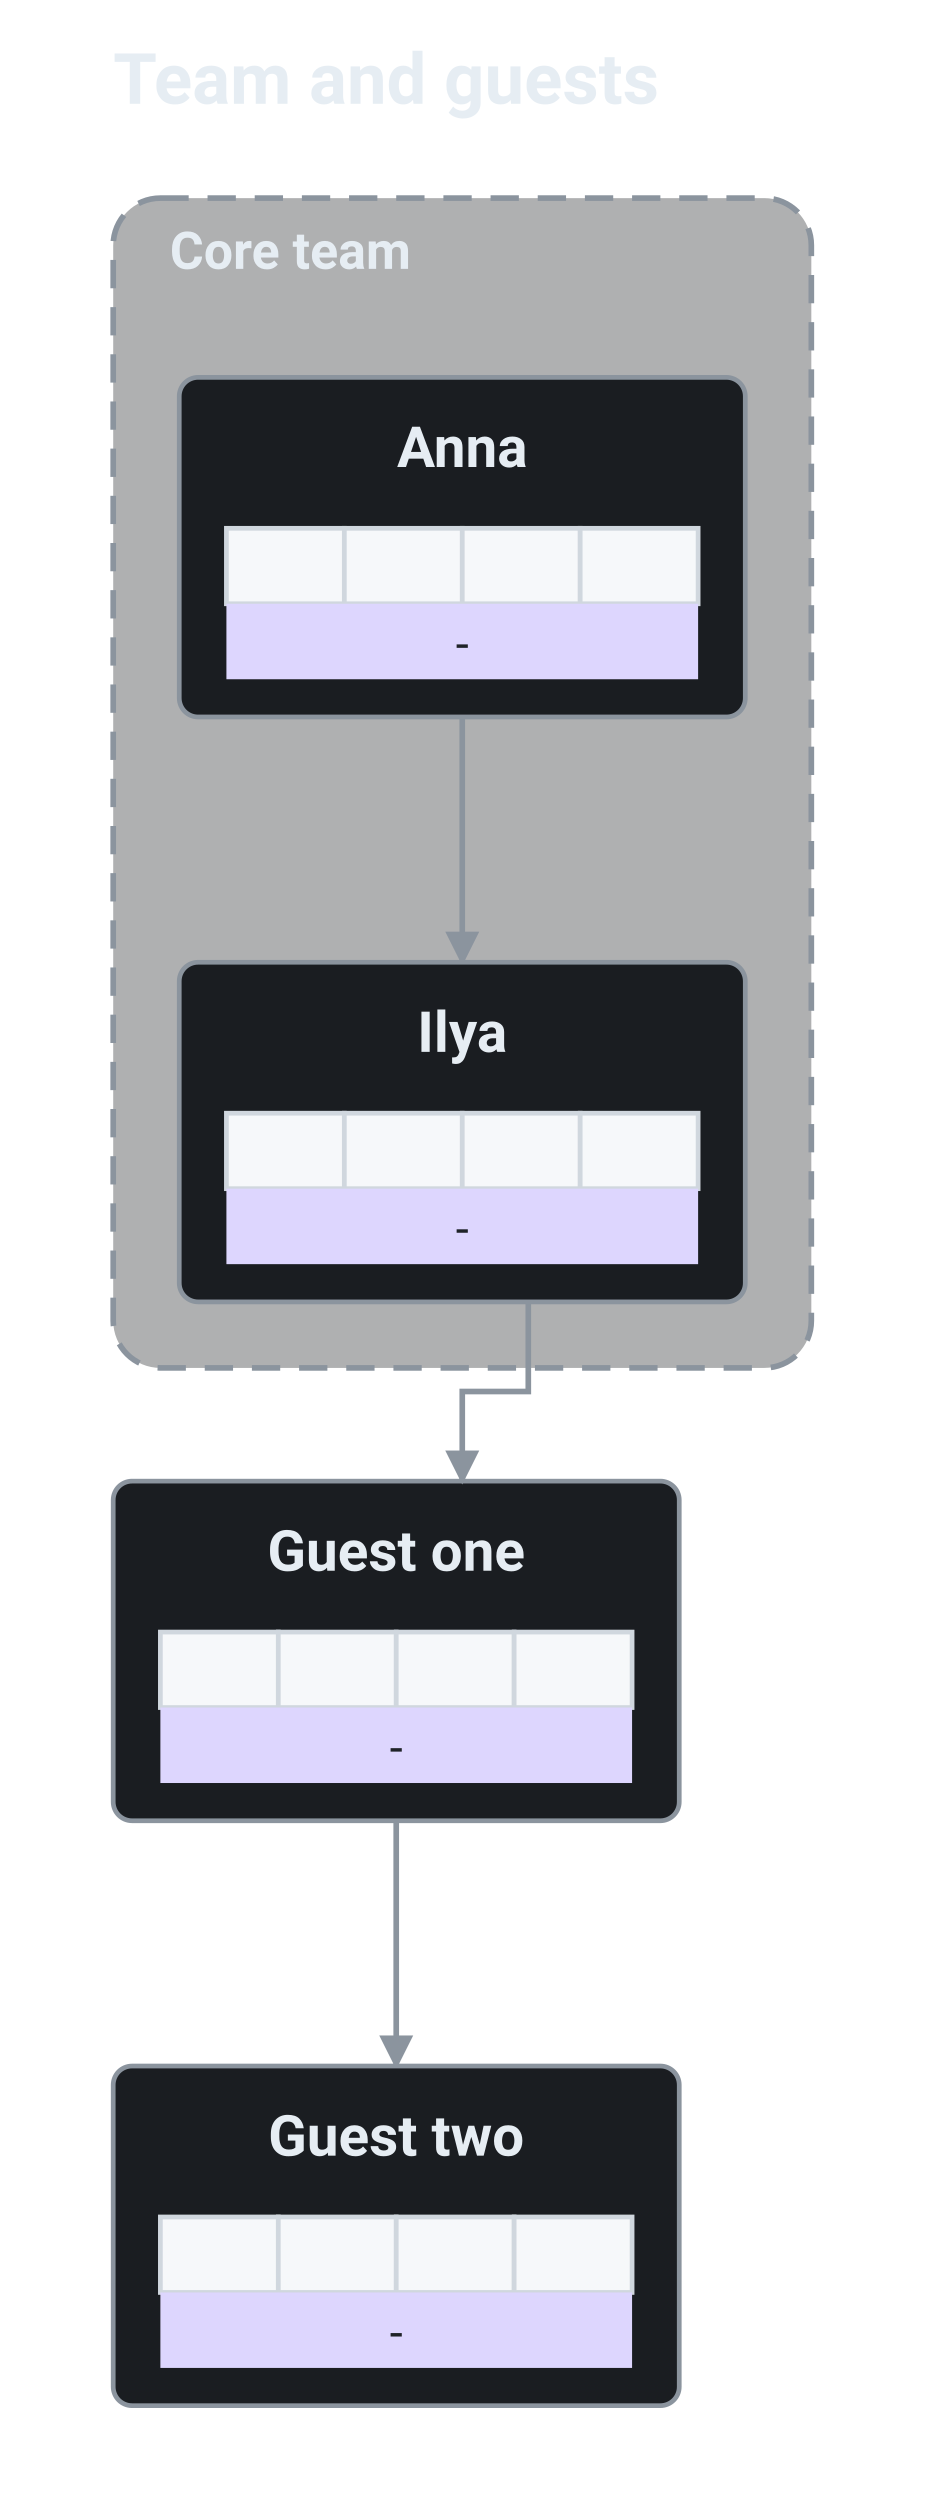
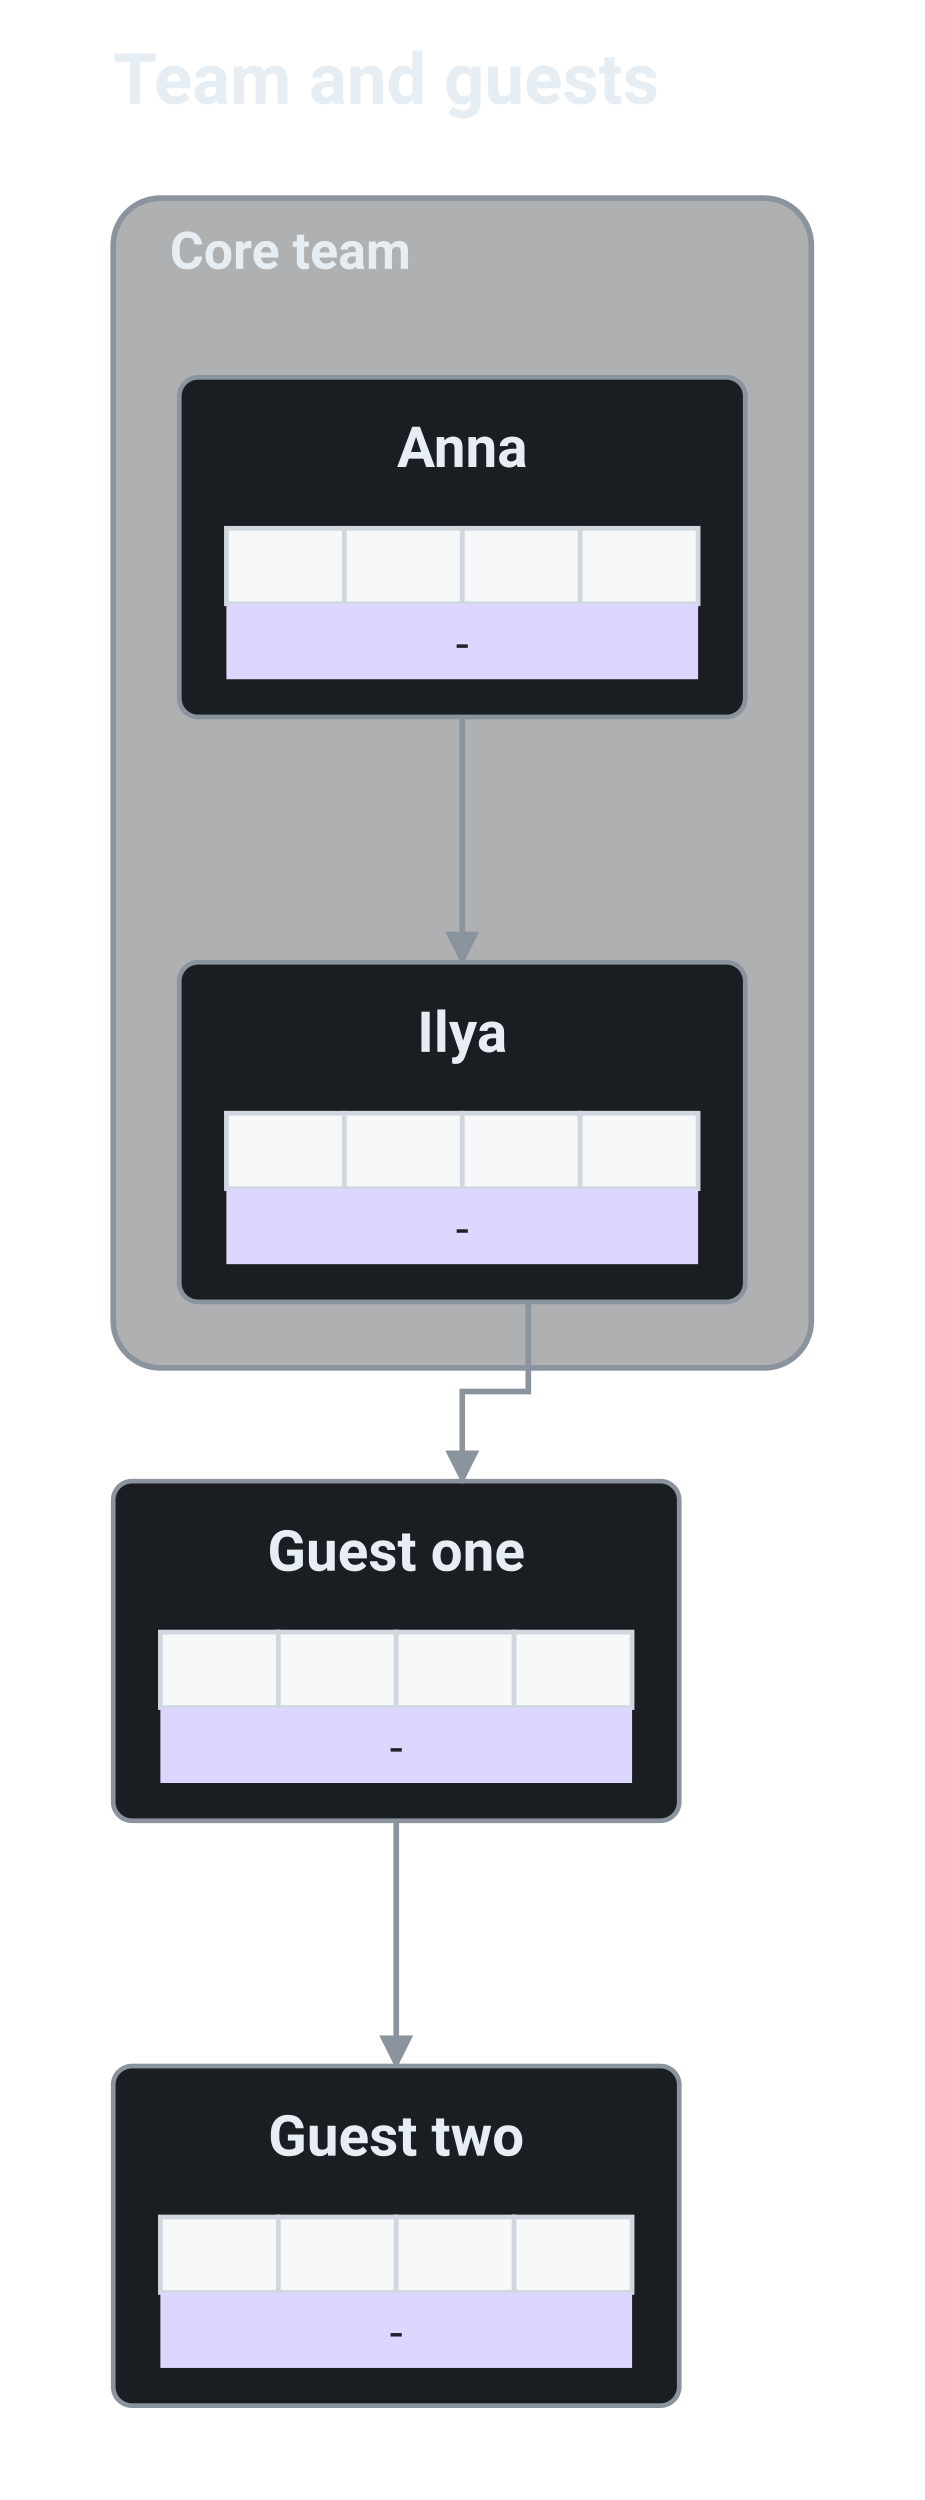
<svg xmlns="http://www.w3.org/2000/svg" viewBox="0 0 196 530" width="196" height="530" role="img" font-family="system-ui, -apple-system, &quot;Segoe UI&quot;, Roboto, sans-serif">
  <text x="24" y="22" fill="#e6edf3" font-size="15" text-anchor="start" font-weight="700">Team and guests</text>
  <defs>
    <marker id="ext-pm-report" viewBox="0 0 10 10" refX="9" refY="5" markerWidth="6" markerHeight="6" orient="auto-start-reverse">
      <path d="M 0 0 L 10 5 L 0 10 z" fill="#8b949e" />
    </marker>
  </defs>
-   <rect x="24" y="42" width="148" height="248" rx="10" ry="10" fill="#1a1d21" fill-opacity="0.35" stroke="#8b949e" stroke-width="1.2" stroke-dasharray="6 4" data-team="powermap" data-team-id="core" />
+   <rect x="24" y="42" width="148" height="248" rx="10" ry="10" fill="#1a1d21" fill-opacity="0.35" stroke="#8b949e" stroke-width="1.2" data-team="powermap" data-team-id="core" />
  <text x="36" y="57" fill="#e6edf3" font-size="11" text-anchor="start" font-weight="600" data-team-label="1">Core team</text>
  <path d="M 98 152 L 98 178 L 98 178 L 98 204" fill="none" stroke="#8b949e" stroke-width="1.2" marker-end="url(#ext-pm-report)" />
  <path d="M 84 386 L 84 412 L 84 412 L 84 438" fill="none" stroke="#8b949e" stroke-width="1.2" marker-end="url(#ext-pm-report)" />
  <rect x="38" y="80" width="120" height="72" fill="#1a1d21" stroke="#8b949e" stroke-width="1" rx="4" />
  <text x="98" y="99" fill="#e6edf3" font-size="12" text-anchor="middle" font-weight="700">Anna</text>
  <rect x="48" y="112" width="25" height="16" fill="#f6f8fa" stroke="#d0d7de" />
  <rect x="73" y="112" width="25" height="16" fill="#f6f8fa" stroke="#d0d7de" />
  <rect x="98" y="112" width="25" height="16" fill="#f6f8fa" stroke="#d0d7de" />
  <rect x="123" y="112" width="25" height="16" fill="#f6f8fa" stroke="#d0d7de" />
  <rect x="48" y="128" width="100" height="16" fill="#ddd6fe" />
  <text x="98" y="140" fill="#1f2328" font-size="10" text-anchor="middle">-</text>
  <rect x="38" y="204" width="120" height="72" fill="#1a1d21" stroke="#8b949e" stroke-width="1" rx="4" />
  <text x="98" y="223" fill="#e6edf3" font-size="12" text-anchor="middle" font-weight="700">Ilya</text>
  <rect x="48" y="236" width="25" height="16" fill="#f6f8fa" stroke="#d0d7de" />
  <rect x="73" y="236" width="25" height="16" fill="#f6f8fa" stroke="#d0d7de" />
  <rect x="98" y="236" width="25" height="16" fill="#f6f8fa" stroke="#d0d7de" />
  <rect x="123" y="236" width="25" height="16" fill="#f6f8fa" stroke="#d0d7de" />
  <rect x="48" y="252" width="100" height="16" fill="#ddd6fe" />
  <text x="98" y="264" fill="#1f2328" font-size="10" text-anchor="middle">-</text>
  <rect x="24" y="314" width="120" height="72" fill="#1a1d21" stroke="#8b949e" stroke-width="1" rx="4" />
  <text x="84" y="333" fill="#e6edf3" font-size="12" text-anchor="middle" font-weight="700">Guest one</text>
  <rect x="34" y="346" width="25" height="16" fill="#f6f8fa" stroke="#d0d7de" />
  <rect x="59" y="346" width="25" height="16" fill="#f6f8fa" stroke="#d0d7de" />
  <rect x="84" y="346" width="25" height="16" fill="#f6f8fa" stroke="#d0d7de" />
  <rect x="109" y="346" width="25" height="16" fill="#f6f8fa" stroke="#d0d7de" />
  <rect x="34" y="362" width="100" height="16" fill="#ddd6fe" />
  <text x="84" y="374" fill="#1f2328" font-size="10" text-anchor="middle">-</text>
  <rect x="24" y="438" width="120" height="72" fill="#1a1d21" stroke="#8b949e" stroke-width="1" rx="4" />
  <text x="84" y="457" fill="#e6edf3" font-size="12" text-anchor="middle" font-weight="700">Guest two</text>
  <rect x="34" y="470" width="25" height="16" fill="#f6f8fa" stroke="#d0d7de" />
  <rect x="59" y="470" width="25" height="16" fill="#f6f8fa" stroke="#d0d7de" />
  <rect x="84" y="470" width="25" height="16" fill="#f6f8fa" stroke="#d0d7de" />
  <rect x="109" y="470" width="25" height="16" fill="#f6f8fa" stroke="#d0d7de" />
  <rect x="34" y="486" width="100" height="16" fill="#ddd6fe" />
  <text x="84" y="498" fill="#1f2328" font-size="10" text-anchor="middle">-</text>
  <defs>
    <marker id="ext-pm-link-0" viewBox="0 0 10 10" refX="9" refY="5" markerWidth="6" markerHeight="6" orient="auto-start-reverse">
      <path d="M 0 0 L 10 5 L 0 10 z" fill="#8b949e" />
    </marker>
  </defs>
  <path d="M 112 276 L 112 295 L 98 295 L 98 314" fill="none" stroke="#8b949e" stroke-width="1.2" marker-end="url(#ext-pm-link-0)" />
</svg>
